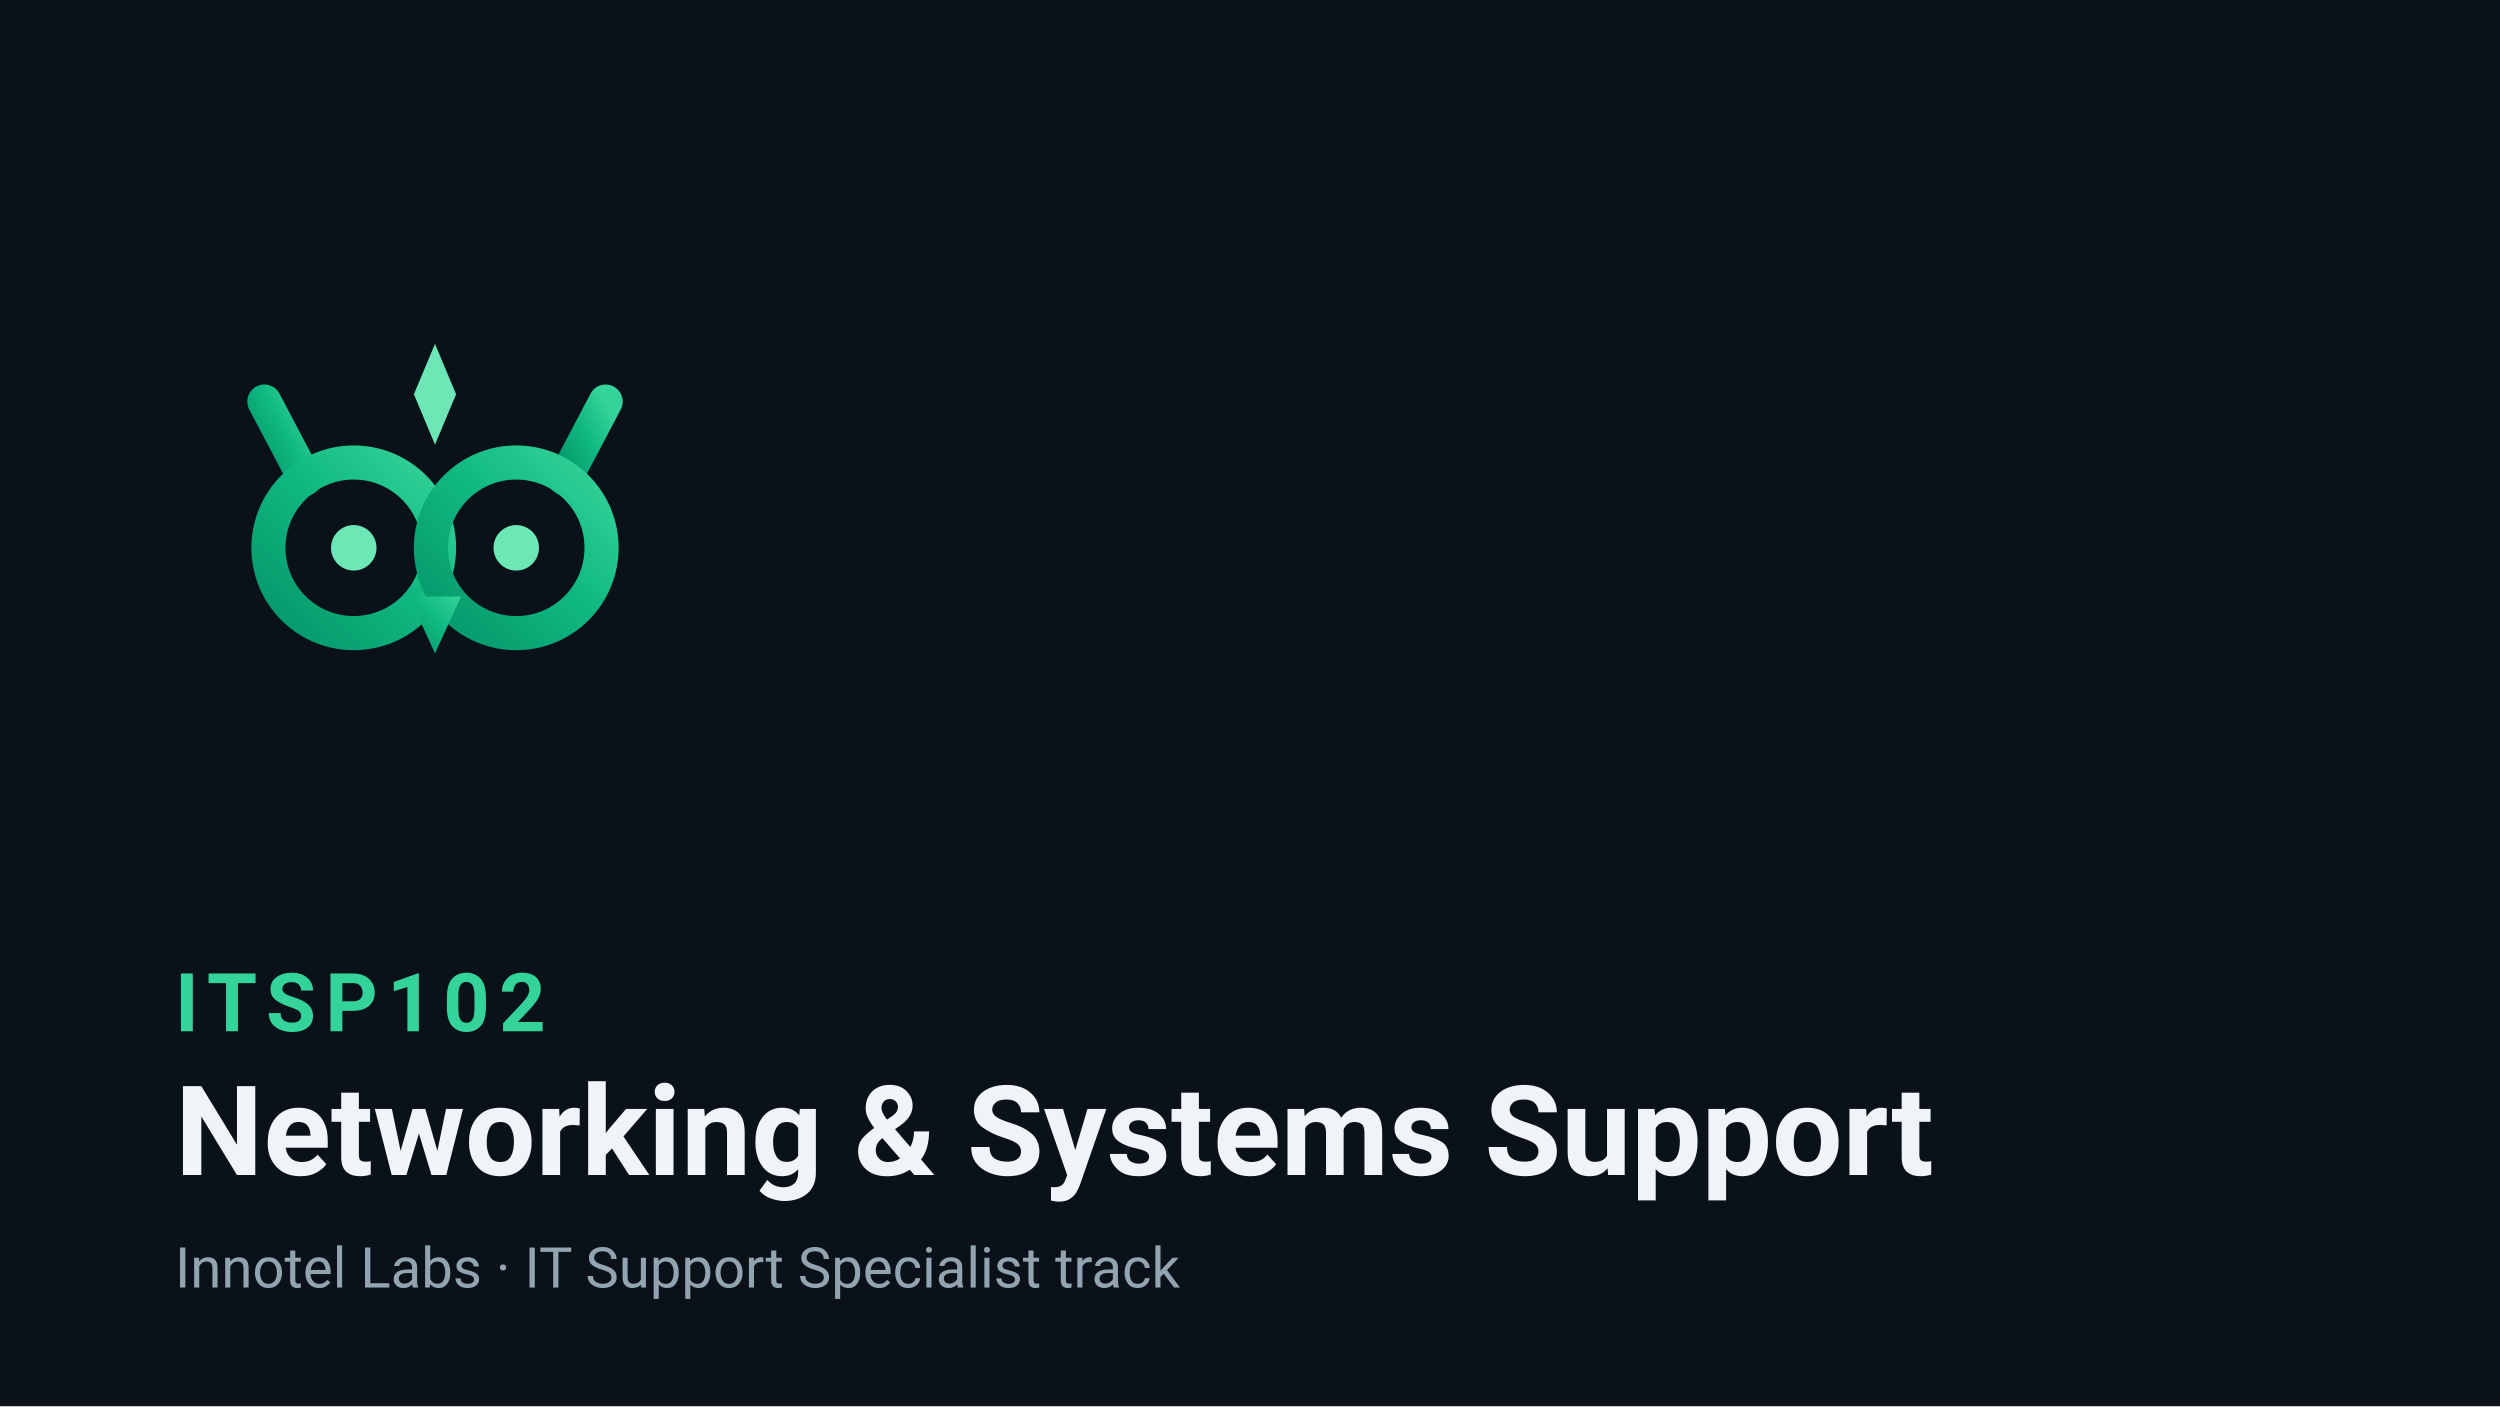
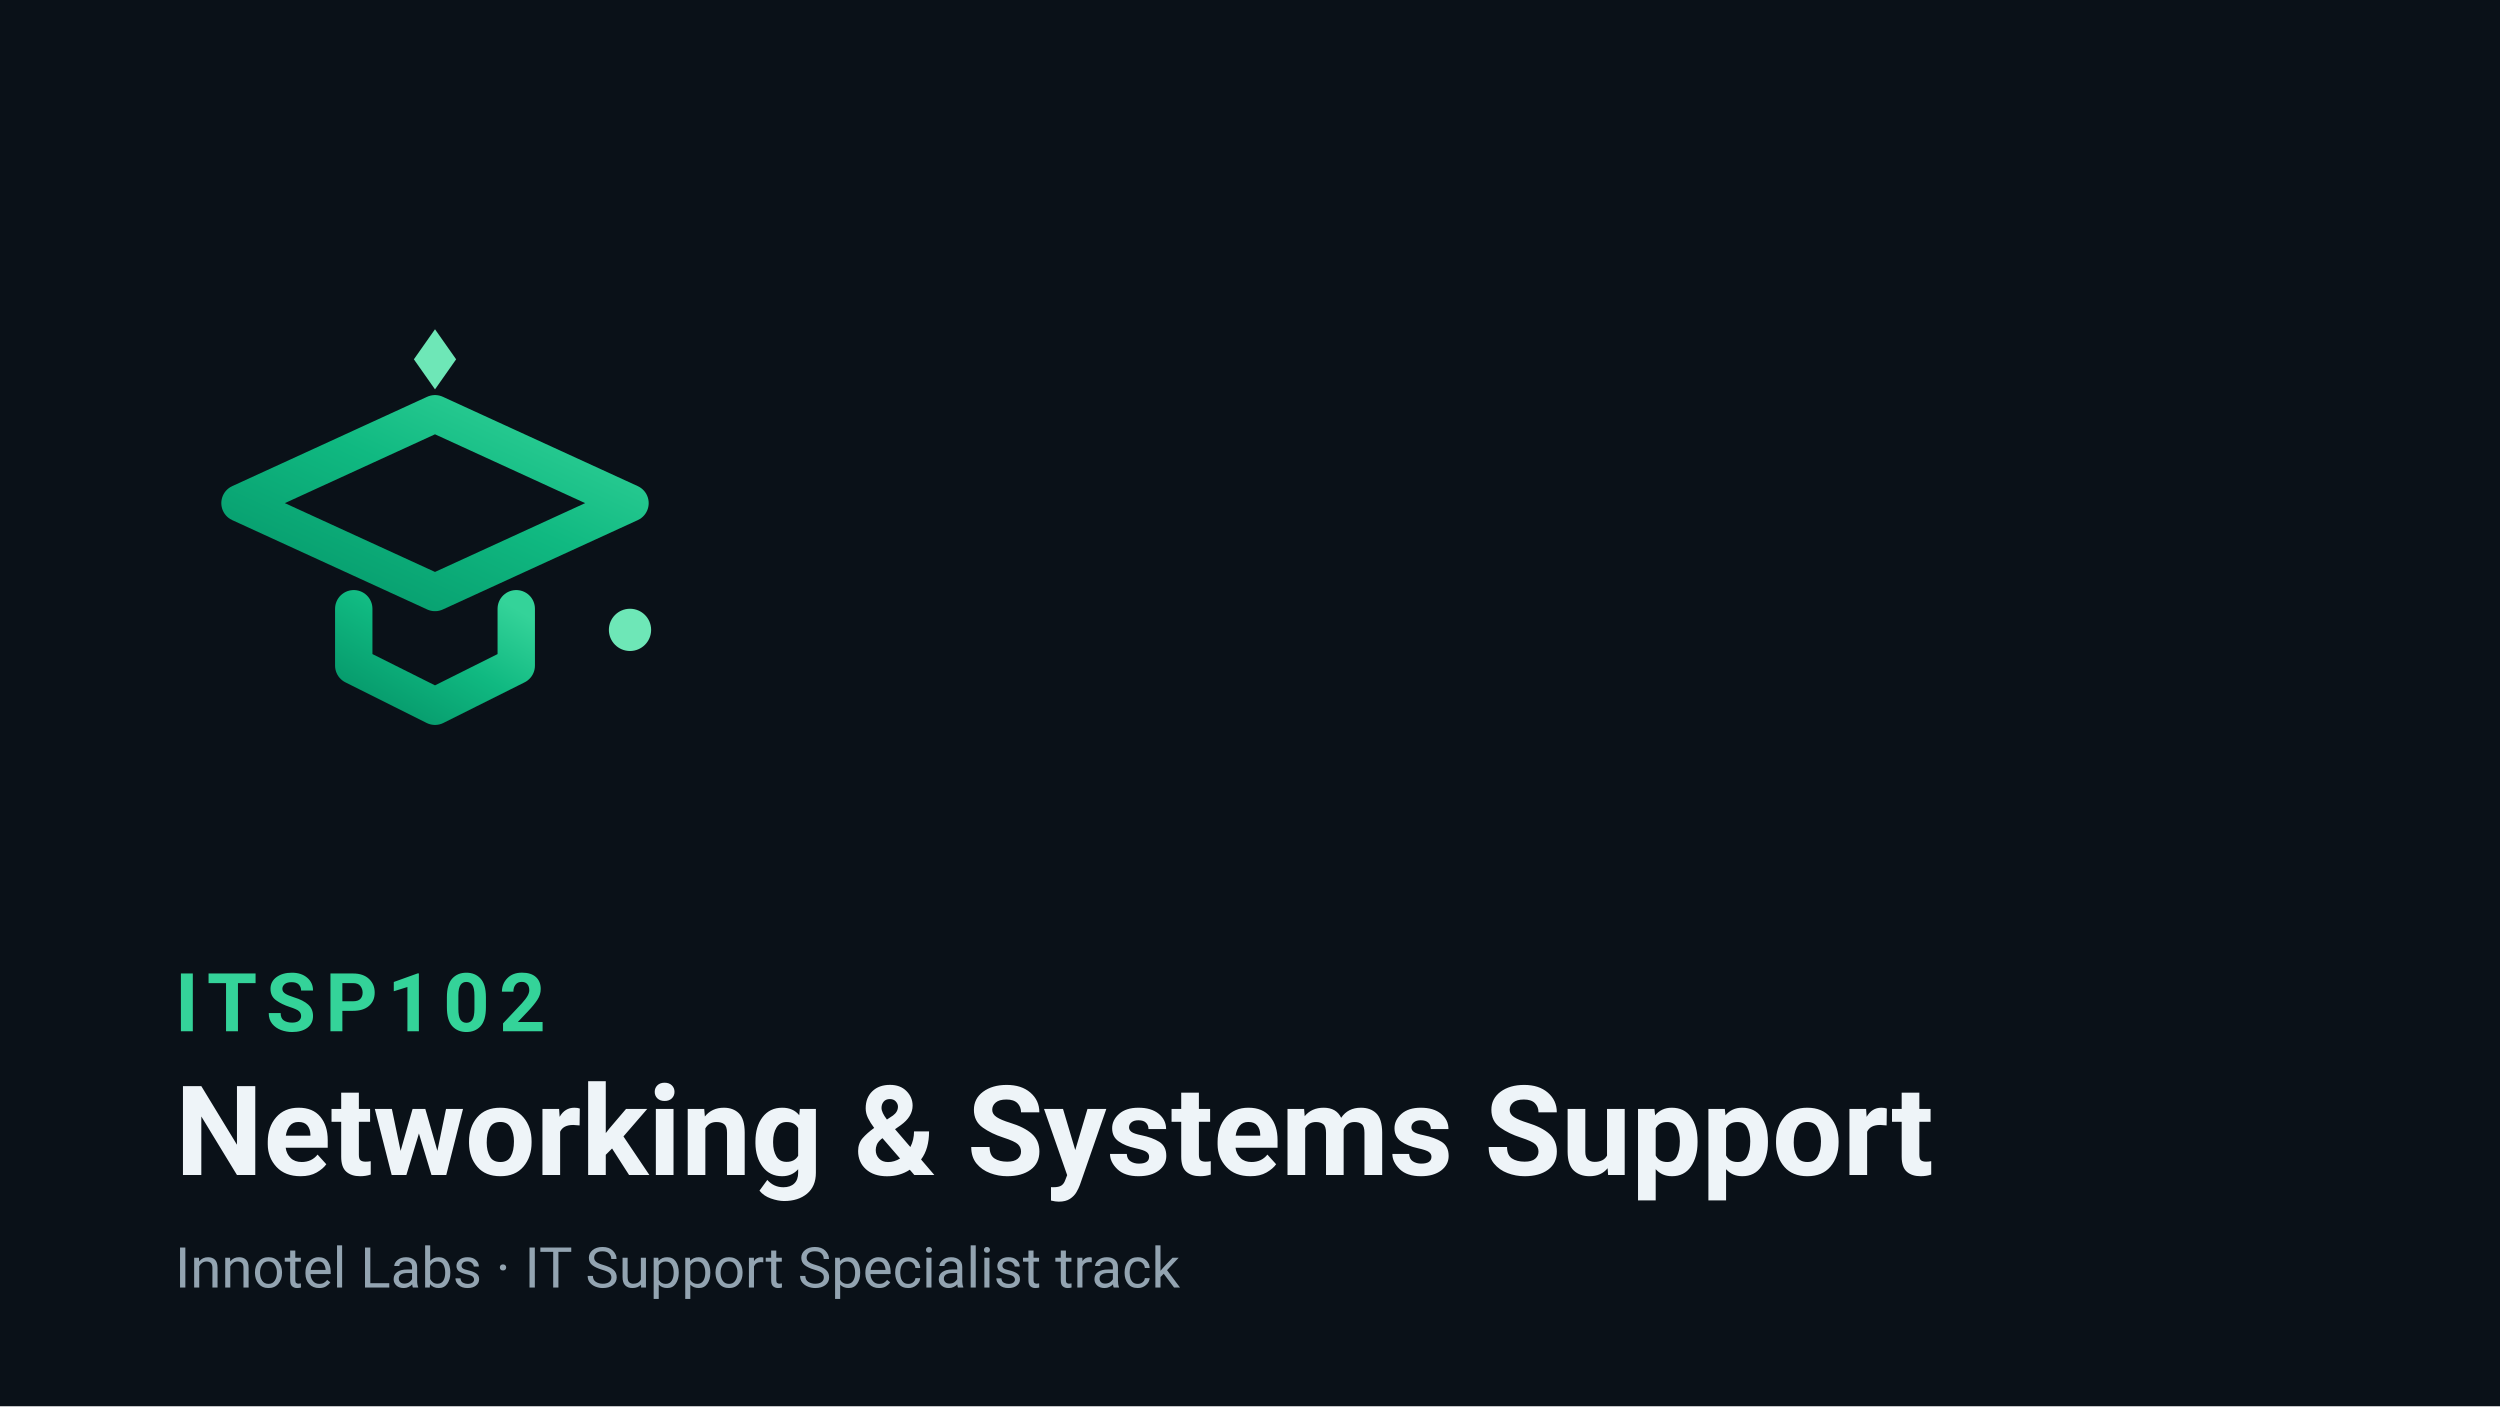
<svg xmlns="http://www.w3.org/2000/svg" viewBox="0 0 800 450" role="img" aria-label="ITSP102 — Networking &amp; Systems Support">
  <defs>
    <linearGradient id="g" x1="0" y1="1" x2="1" y2="0">
      <stop offset="0" stop-color="#059669" />
      <stop offset="0.55" stop-color="#10b981" />
      <stop offset="1" stop-color="#34d399" />
    </linearGradient>
  </defs>
  <rect width="800" height="450" fill="#0a1118" />
  <g transform="translate(56 96) scale(2.6)">
-     <g fill="none" stroke="url(#g)" stroke-width="4.2" stroke-linecap="round">
-       <path d="M16 22 L11 12.5" />
-       <path d="M48 22 L53 12.5" />
-       <circle cx="22" cy="30.5" r="10.5" />
-       <circle cx="42" cy="30.5" r="10.5" />
+     <g fill="none" stroke="url(#g)" stroke-width="4.6" stroke-linecap="round" stroke-linejoin="round">
+       <path d="M32 14 L56 25 L32 36 L8 25 L32 14" />
+       <path d="M22 38 L22 45 L32 50 L42 45 L42 38" />
+       <path d="M56 25 L56 38" />
    </g>
-     <circle cx="22" cy="30.5" r="2.8" fill="#6ee7b7" />
-     <circle cx="42" cy="30.5" r="2.8" fill="#6ee7b7" />
-     <path d="M28.8 36.5 L35.2 36.5 L32 43.5 Z" fill="url(#g)" />
-     <path d="M32 5.4 L34.6 11.6 L32 17.8 L29.4 11.6 Z" fill="#6ee7b7" />
+     <circle cx="56" cy="40.6" r="2.6" fill="#6ee7b7" />
+     <path d="M32 3.6 L34.6 7.3 L32 11 L29.4 7.3 Z" fill="#6ee7b7" />
  </g>
  <text x="56" y="330" font-family="ui-sans-serif, system-ui, 'Segoe UI', Roboto, Helvetica, Arial, sans-serif" font-size="26" font-weight="700" letter-spacing="3" fill="#34d399">ITSP102</text>
  <text x="56" y="376" font-family="ui-sans-serif, system-ui, 'Segoe UI', Roboto, Helvetica, Arial, sans-serif" font-size="40" font-weight="700" fill="#eef4f8">Networking &amp; Systems Support</text>
  <text x="56" y="412" font-family="ui-sans-serif, system-ui, 'Segoe UI', Roboto, Helvetica, Arial, sans-serif" font-size="18" fill="#93a4b1">Innotel Labs · IT Support Specialist track</text>
</svg>
